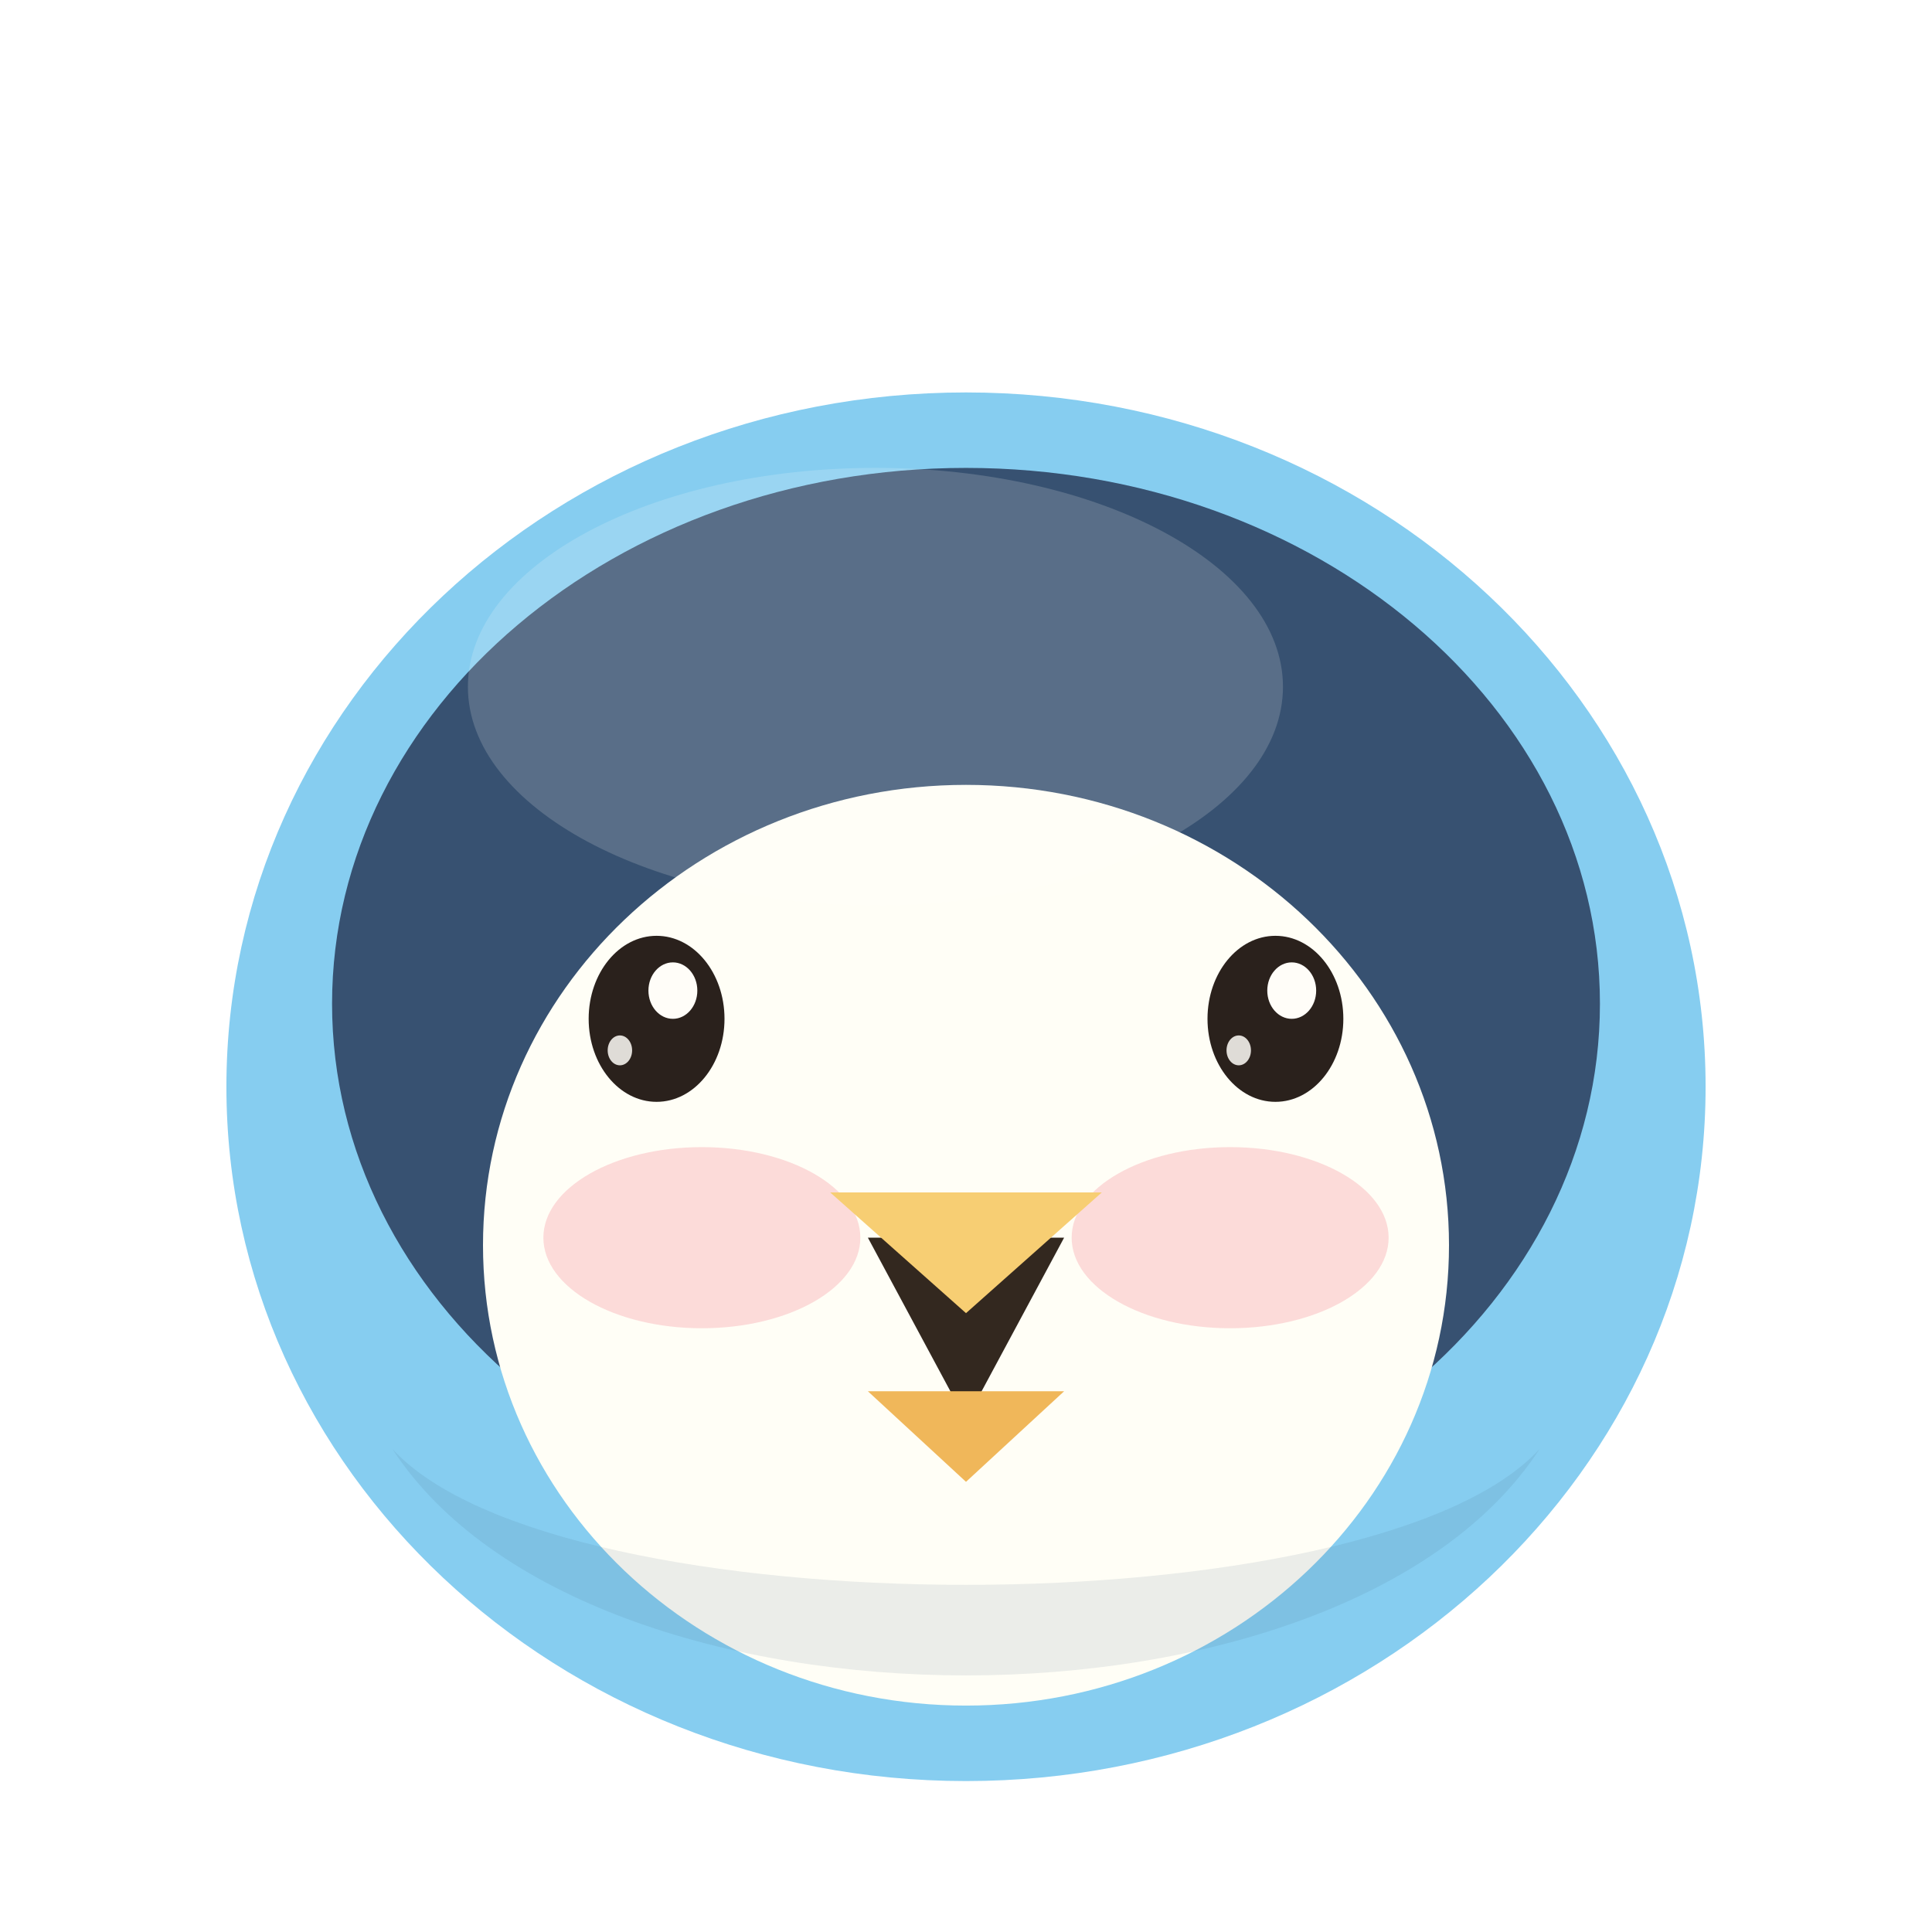
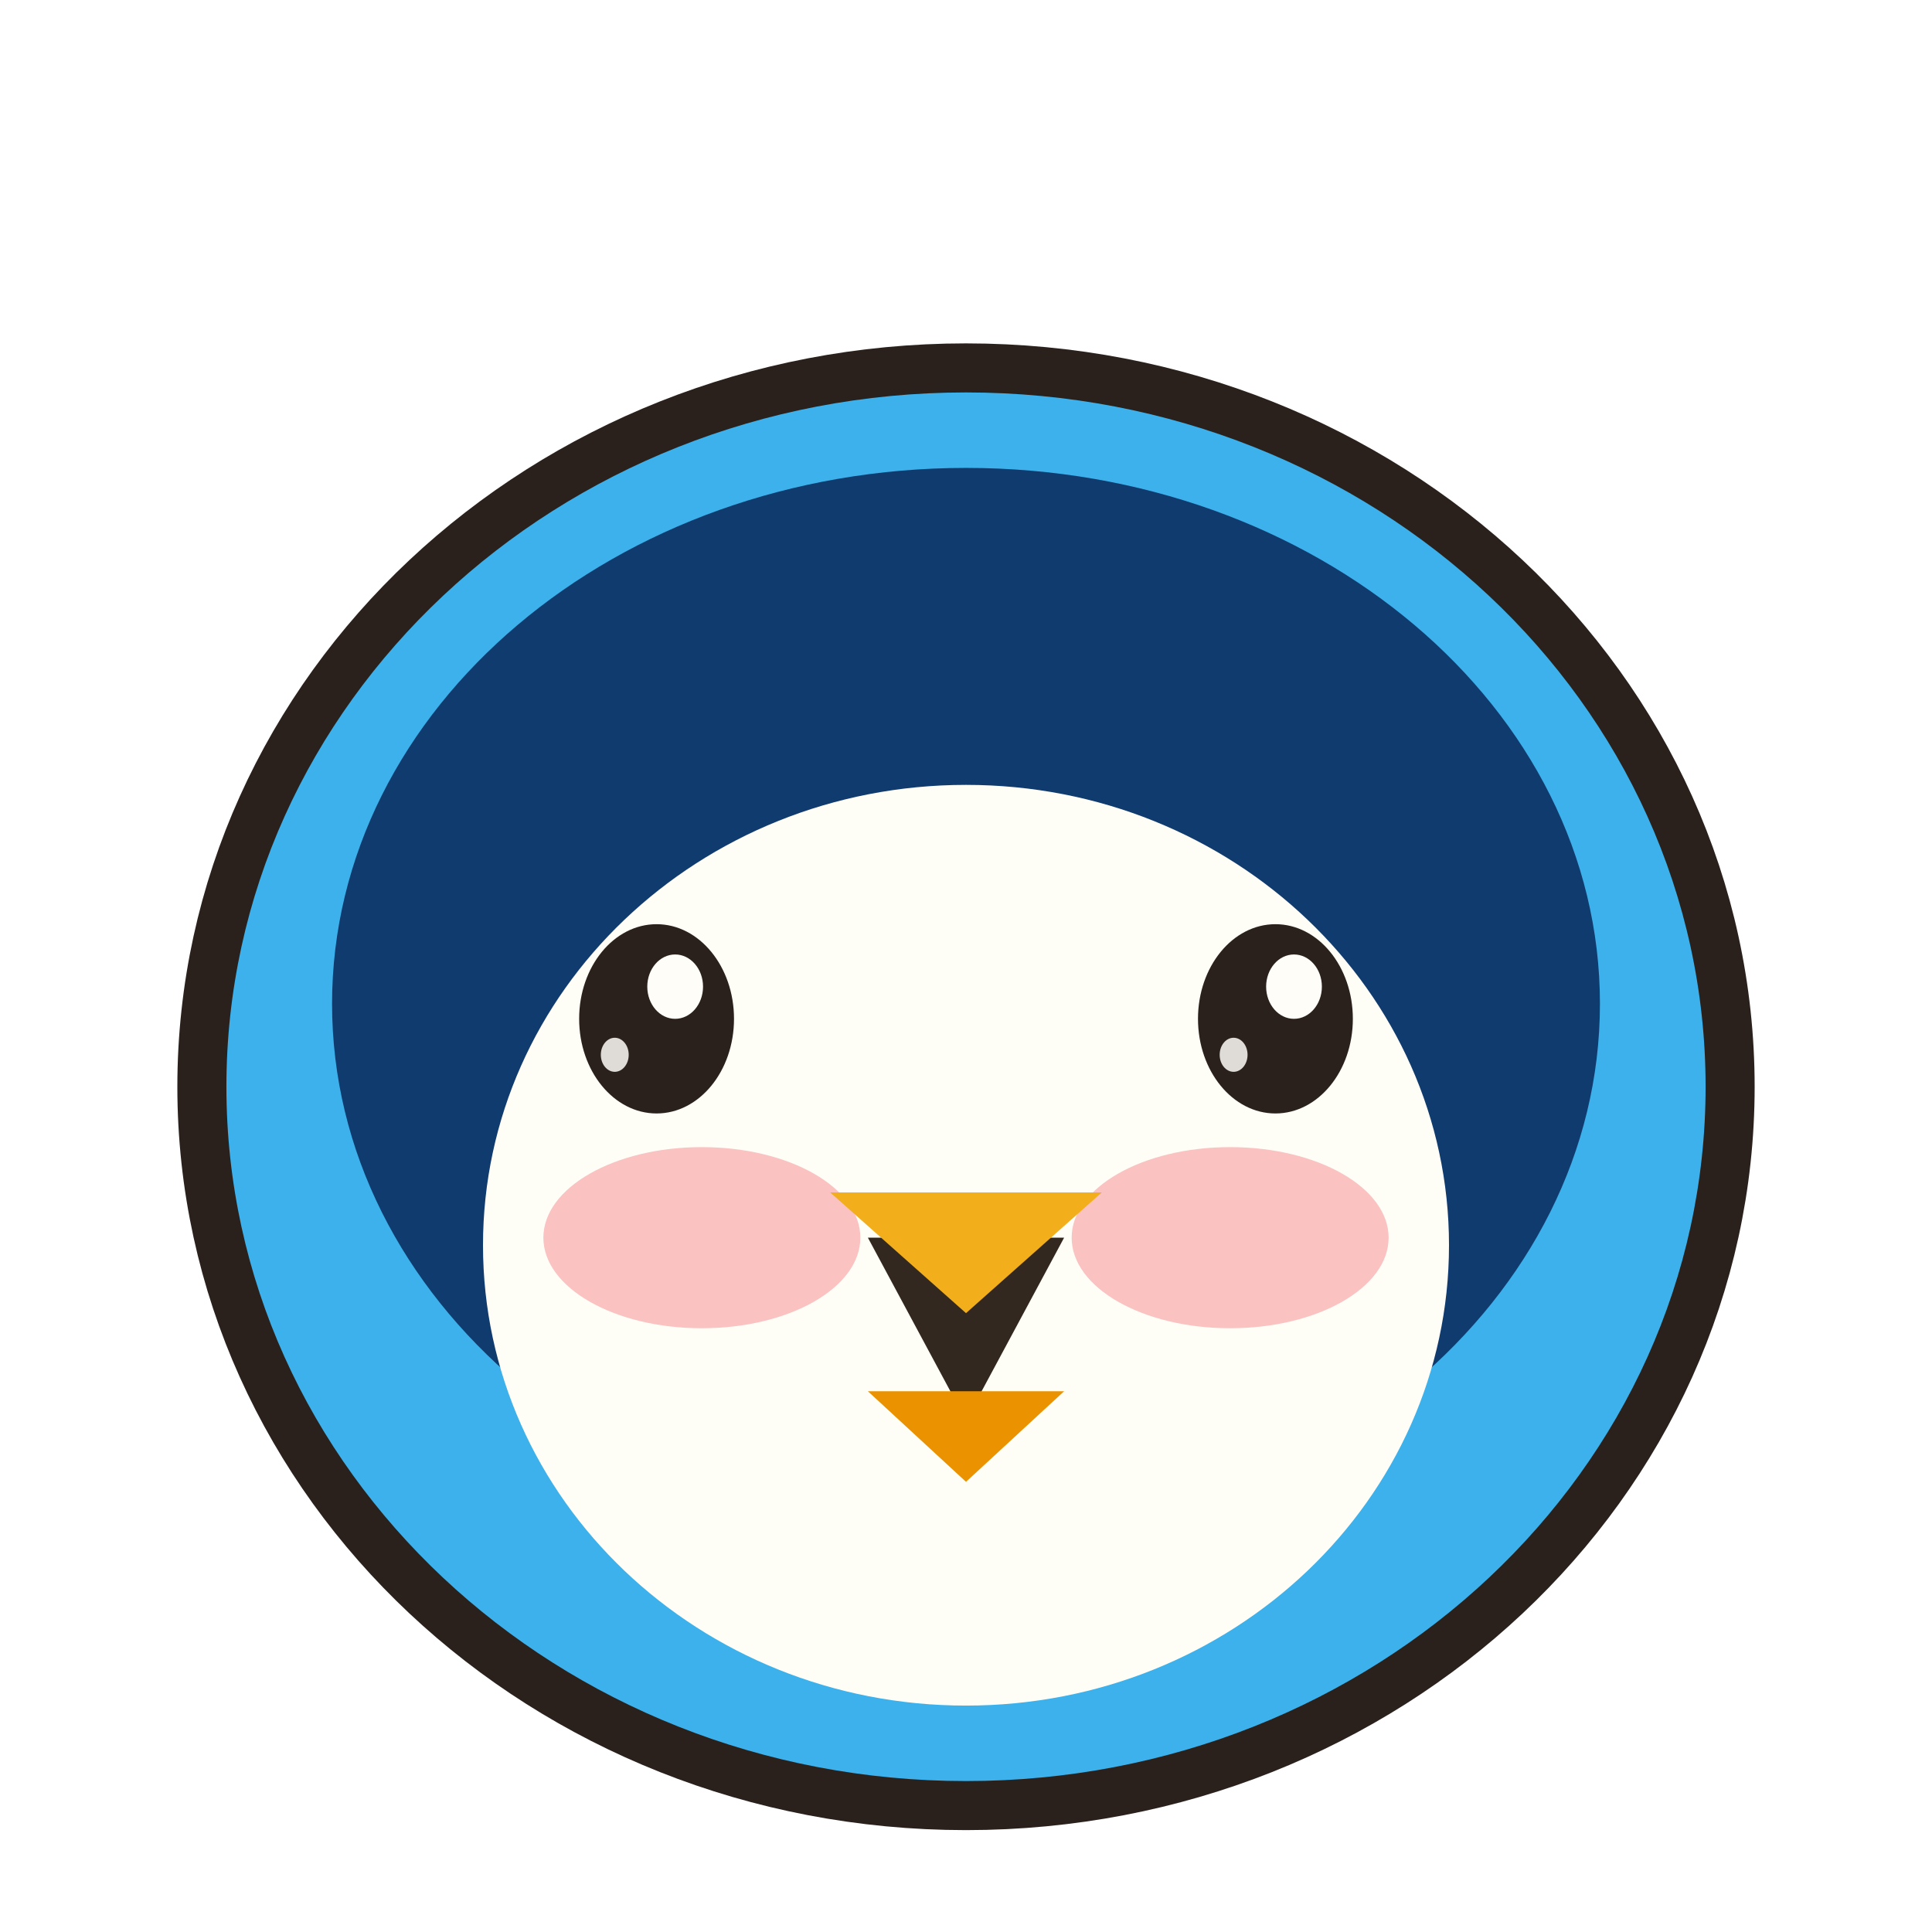
<svg xmlns="http://www.w3.org/2000/svg" viewBox="0 0 256 256" width="256" height="256" role="img" aria-hidden="true">
-   <ellipse cx="128" cy="144" rx="98" ry="92" fill="#86cdf0" />
-   <ellipse cx="128" cy="133" rx="84" ry="71" fill="#375171" />
+   <ellipse cx="128" cy="144" rx="98" ry="92" fill="#2a211c" stroke="#2a211c" stroke-width="13" stroke-linejoin="round" />
+   <ellipse cx="128" cy="144" rx="98" ry="92" fill="#3cb1eb" />
+   <ellipse cx="128" cy="133" rx="84" ry="71" fill="#103b6f" />
  <ellipse cx="128" cy="165" rx="64" ry="61" fill="#fffef6" />
-   <ellipse cx="116" cy="91" rx="54" ry="29" fill="#fffdf8" fill-opacity="0.170" />
-   <path d="M52 192 C78 232 178 232 204 192 C182 216 74 216 52 192 Z" fill="#375171" fill-opacity="0.100" />
-   <ellipse cx="93" cy="164" rx="21" ry="12" fill="#f9b3b6" fill-opacity="0.450" />
-   <ellipse cx="163" cy="164" rx="21" ry="12" fill="#f9b3b6" fill-opacity="0.450" />
-   <ellipse cx="87" cy="135" rx="9" ry="11" fill="#2a211c" />
-   <ellipse cx="169" cy="135" rx="9" ry="11" fill="#2a211c" />
-   <ellipse cx="89.16" cy="131.26" rx="3.24" ry="3.74" fill="#fffdf8" />
-   <ellipse cx="82.14" cy="139.18" rx="1.62" ry="1.98" fill="#fffdf8" fill-opacity="0.850" />
-   <ellipse cx="171.16" cy="131.26" rx="3.24" ry="3.74" fill="#fffdf8" />
-   <ellipse cx="164.14" cy="139.18" rx="1.62" ry="1.98" fill="#fffdf8" fill-opacity="0.850" />
+   <ellipse cx="93" cy="164" rx="21" ry="12" fill="#f47b81" fill-opacity="0.450" />
+   <ellipse cx="163" cy="164" rx="21" ry="12" fill="#f47b81" fill-opacity="0.450" />
+   <ellipse cx="87" cy="135" rx="10.26" ry="12.54" fill="#2a211c" />
+   <ellipse cx="169" cy="135" rx="10.26" ry="12.54" fill="#2a211c" />
+   <ellipse cx="89.462" cy="130.736" rx="3.694" ry="4.264" fill="#fffdf8" />
+   <ellipse cx="81.46" cy="139.765" rx="1.847" ry="2.257" fill="#fffdf8" fill-opacity="0.850" />
+   <ellipse cx="171.462" cy="130.736" rx="3.694" ry="4.264" fill="#fffdf8" />
+   <ellipse cx="163.46" cy="139.765" rx="1.847" ry="2.257" fill="#fffdf8" fill-opacity="0.850" />
  <polygon points="115,164 141,164 128,188.2" fill="#33281f" />
-   <polygon points="110,158 146,158 128,174" fill="#f7ce73" />
-   <polygon points="115,184.35 141,184.35 128,196.35" fill="#f0b75a" />
+   <polygon points="110,158 146,158 128,174" fill="#f2af1b" />
+   <polygon points="115,184.35 141,184.35 128,196.35" fill="#eb9200" />
</svg>
